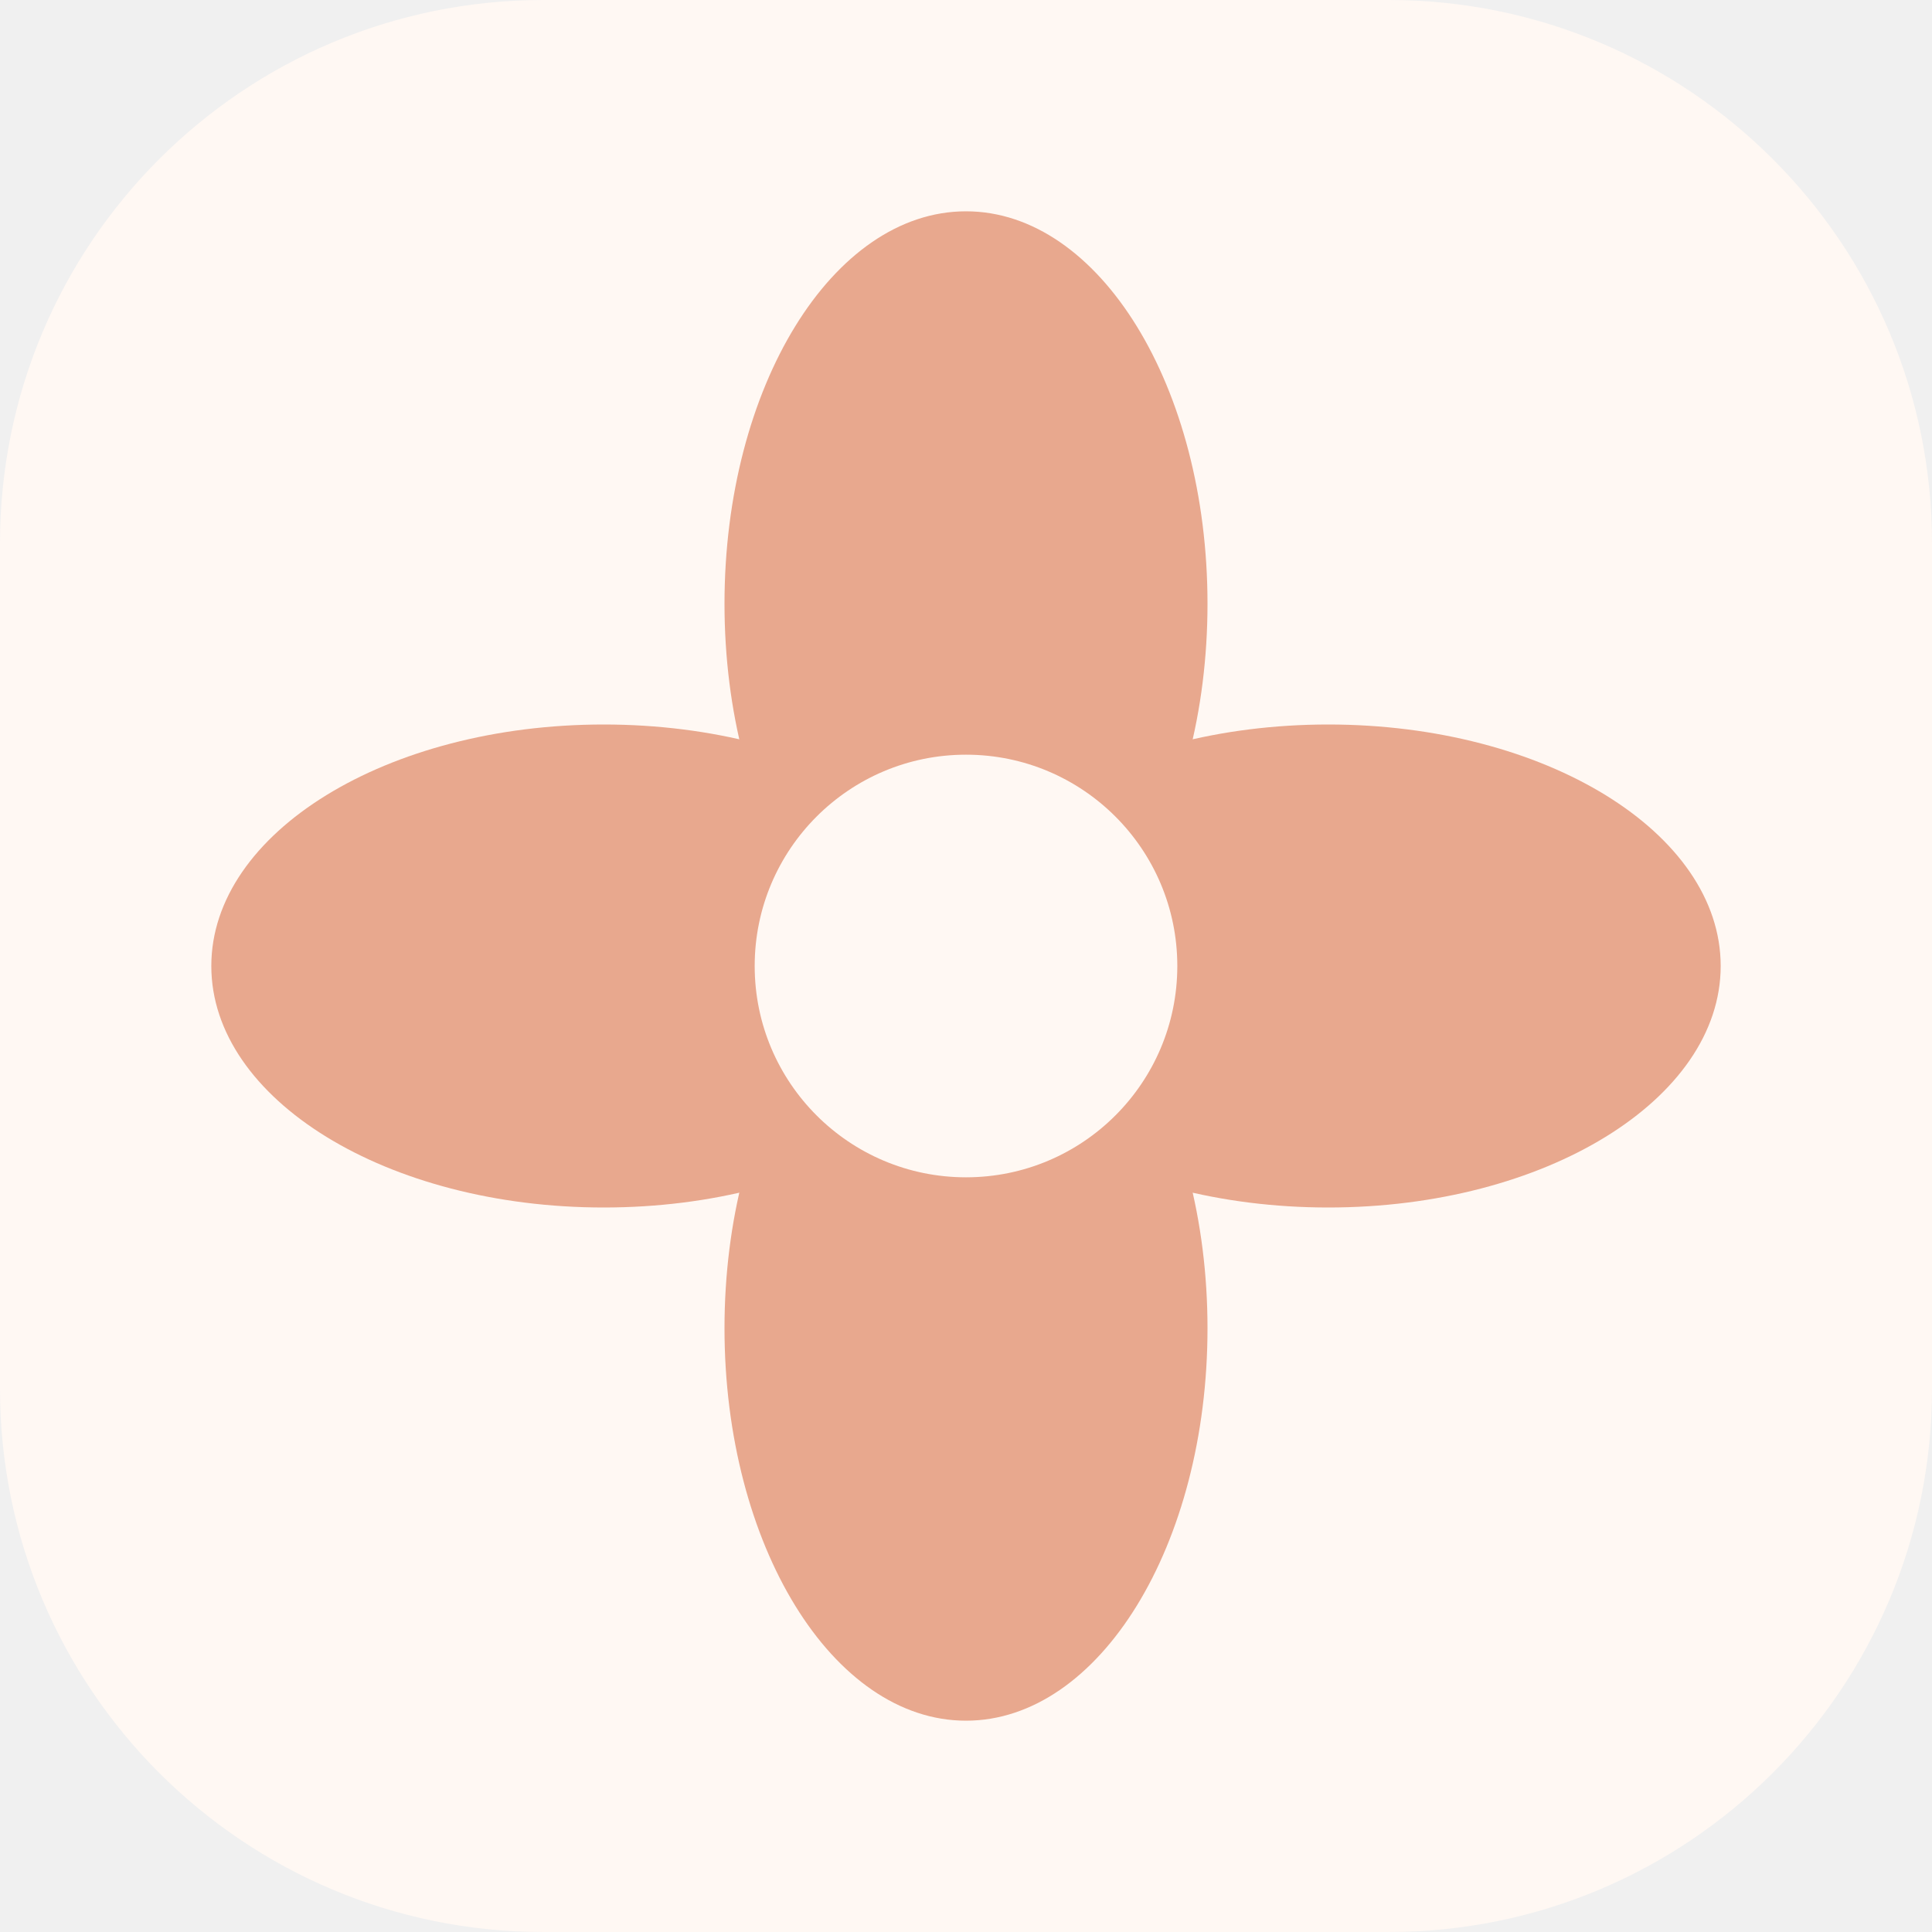
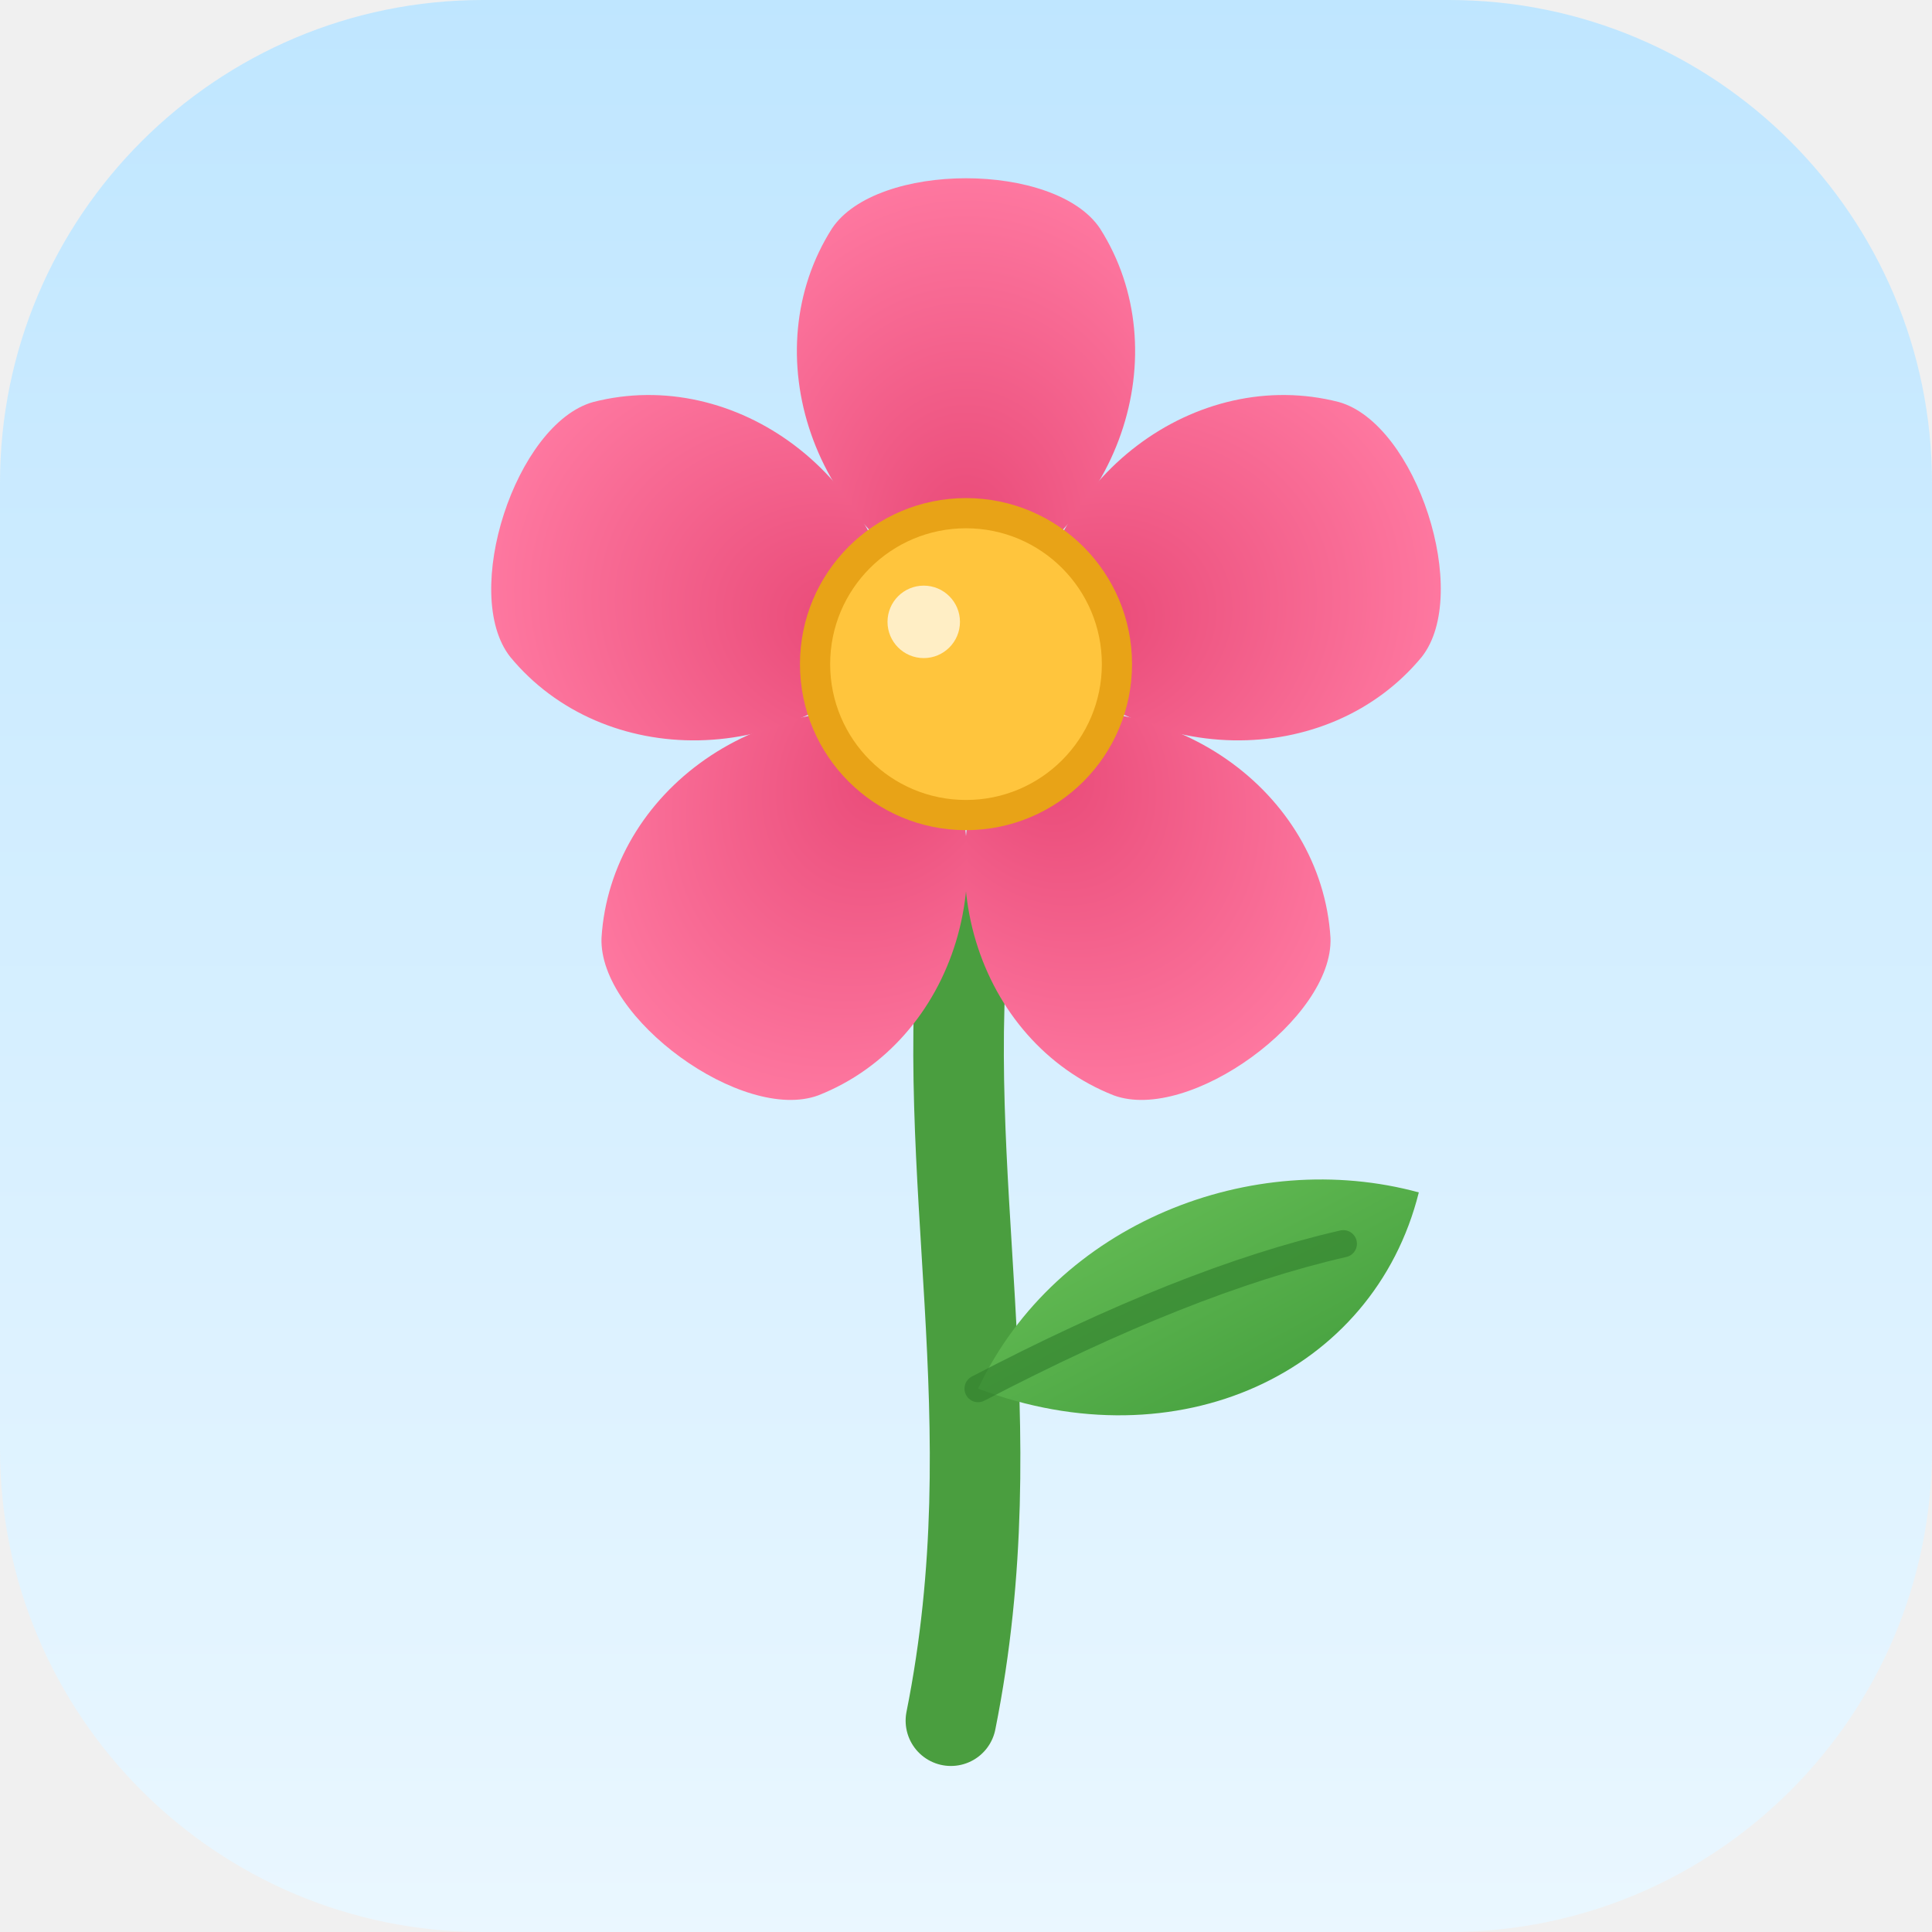
<svg xmlns="http://www.w3.org/2000/svg" viewBox="0 0 64 64">
-   <rect width="64" height="64" rx="18" fill="#fff8f3" />
-   <g fill="#e8a88e">
-     <ellipse cx="32" cy="20" rx="8" ry="13" />
-     <ellipse cx="32" cy="44" rx="8" ry="13" />
-     <ellipse cx="20" cy="32" rx="13" ry="8" />
-     <ellipse cx="44" cy="32" rx="13" ry="8" />
+   <defs>
+     <linearGradient id="sky" x1="0" y1="0" x2="0" y2="1">
+       <stop offset="0" stop-color="#bfe6ff" />
+       <stop offset="1" stop-color="#eaf7ff" />
+     </linearGradient>
+     <radialGradient id="petal" cx=".5" cy=".85" r=".9">
+       <stop offset="0" stop-color="#e94a78" />
+       <stop offset="1" stop-color="#ff7aa2" />
+     </radialGradient>
+     <linearGradient id="leaf" x1="0" y1="0" x2="1" y2="1">
+       <stop offset="0" stop-color="#6cc35a" />
+       <stop offset="1" stop-color="#3f9a3a" />
+     </linearGradient>
+   </defs>
+   <rect width="64" height="64" rx="16" fill="url(#sky)" />
+   <path d="M32 30C31 39 33.5 47 31.5 57" fill="none" stroke="#4a9e3f" stroke-width="3" stroke-linecap="round" />
+   <path d="M32.4 46C35 40.5 41.5 38 47 39.5C45.5 45.5 39 48.5 32.4 46Z" fill="url(#leaf)" />
+   <path d="M32.4 46C37 43.6 41 42 44.5 41.2" fill="none" stroke="#2f7d2c" stroke-width=".9" stroke-linecap="round" opacity=".6" />
+   <g transform="translate(32 22) scale(.74)" fill="url(#petal)">
+     <path id="p" d="M0-3C-7-6-9.5-14-6-19.5C-4-22.5 4-22.5 6-19.5C9.5-14 7-6 0-3Z" />
+     <use href="#p" transform="rotate(72)" />
+     <use href="#p" transform="rotate(144)" />
+     <use href="#p" transform="rotate(216)" />
+     <use href="#p" transform="rotate(288)" />
  </g>
-   <circle cx="32" cy="32" r="7" fill="#fff8f3" />
+   <circle cx="32" cy="22" r="5" fill="#ffc53d" />
+   <circle cx="32" cy="22" r="5" fill="none" stroke="#e8a317" stroke-width="1" />
+   <circle cx="30.6" cy="20.6" r="1.2" fill="#fff" opacity=".7" />
</svg>
